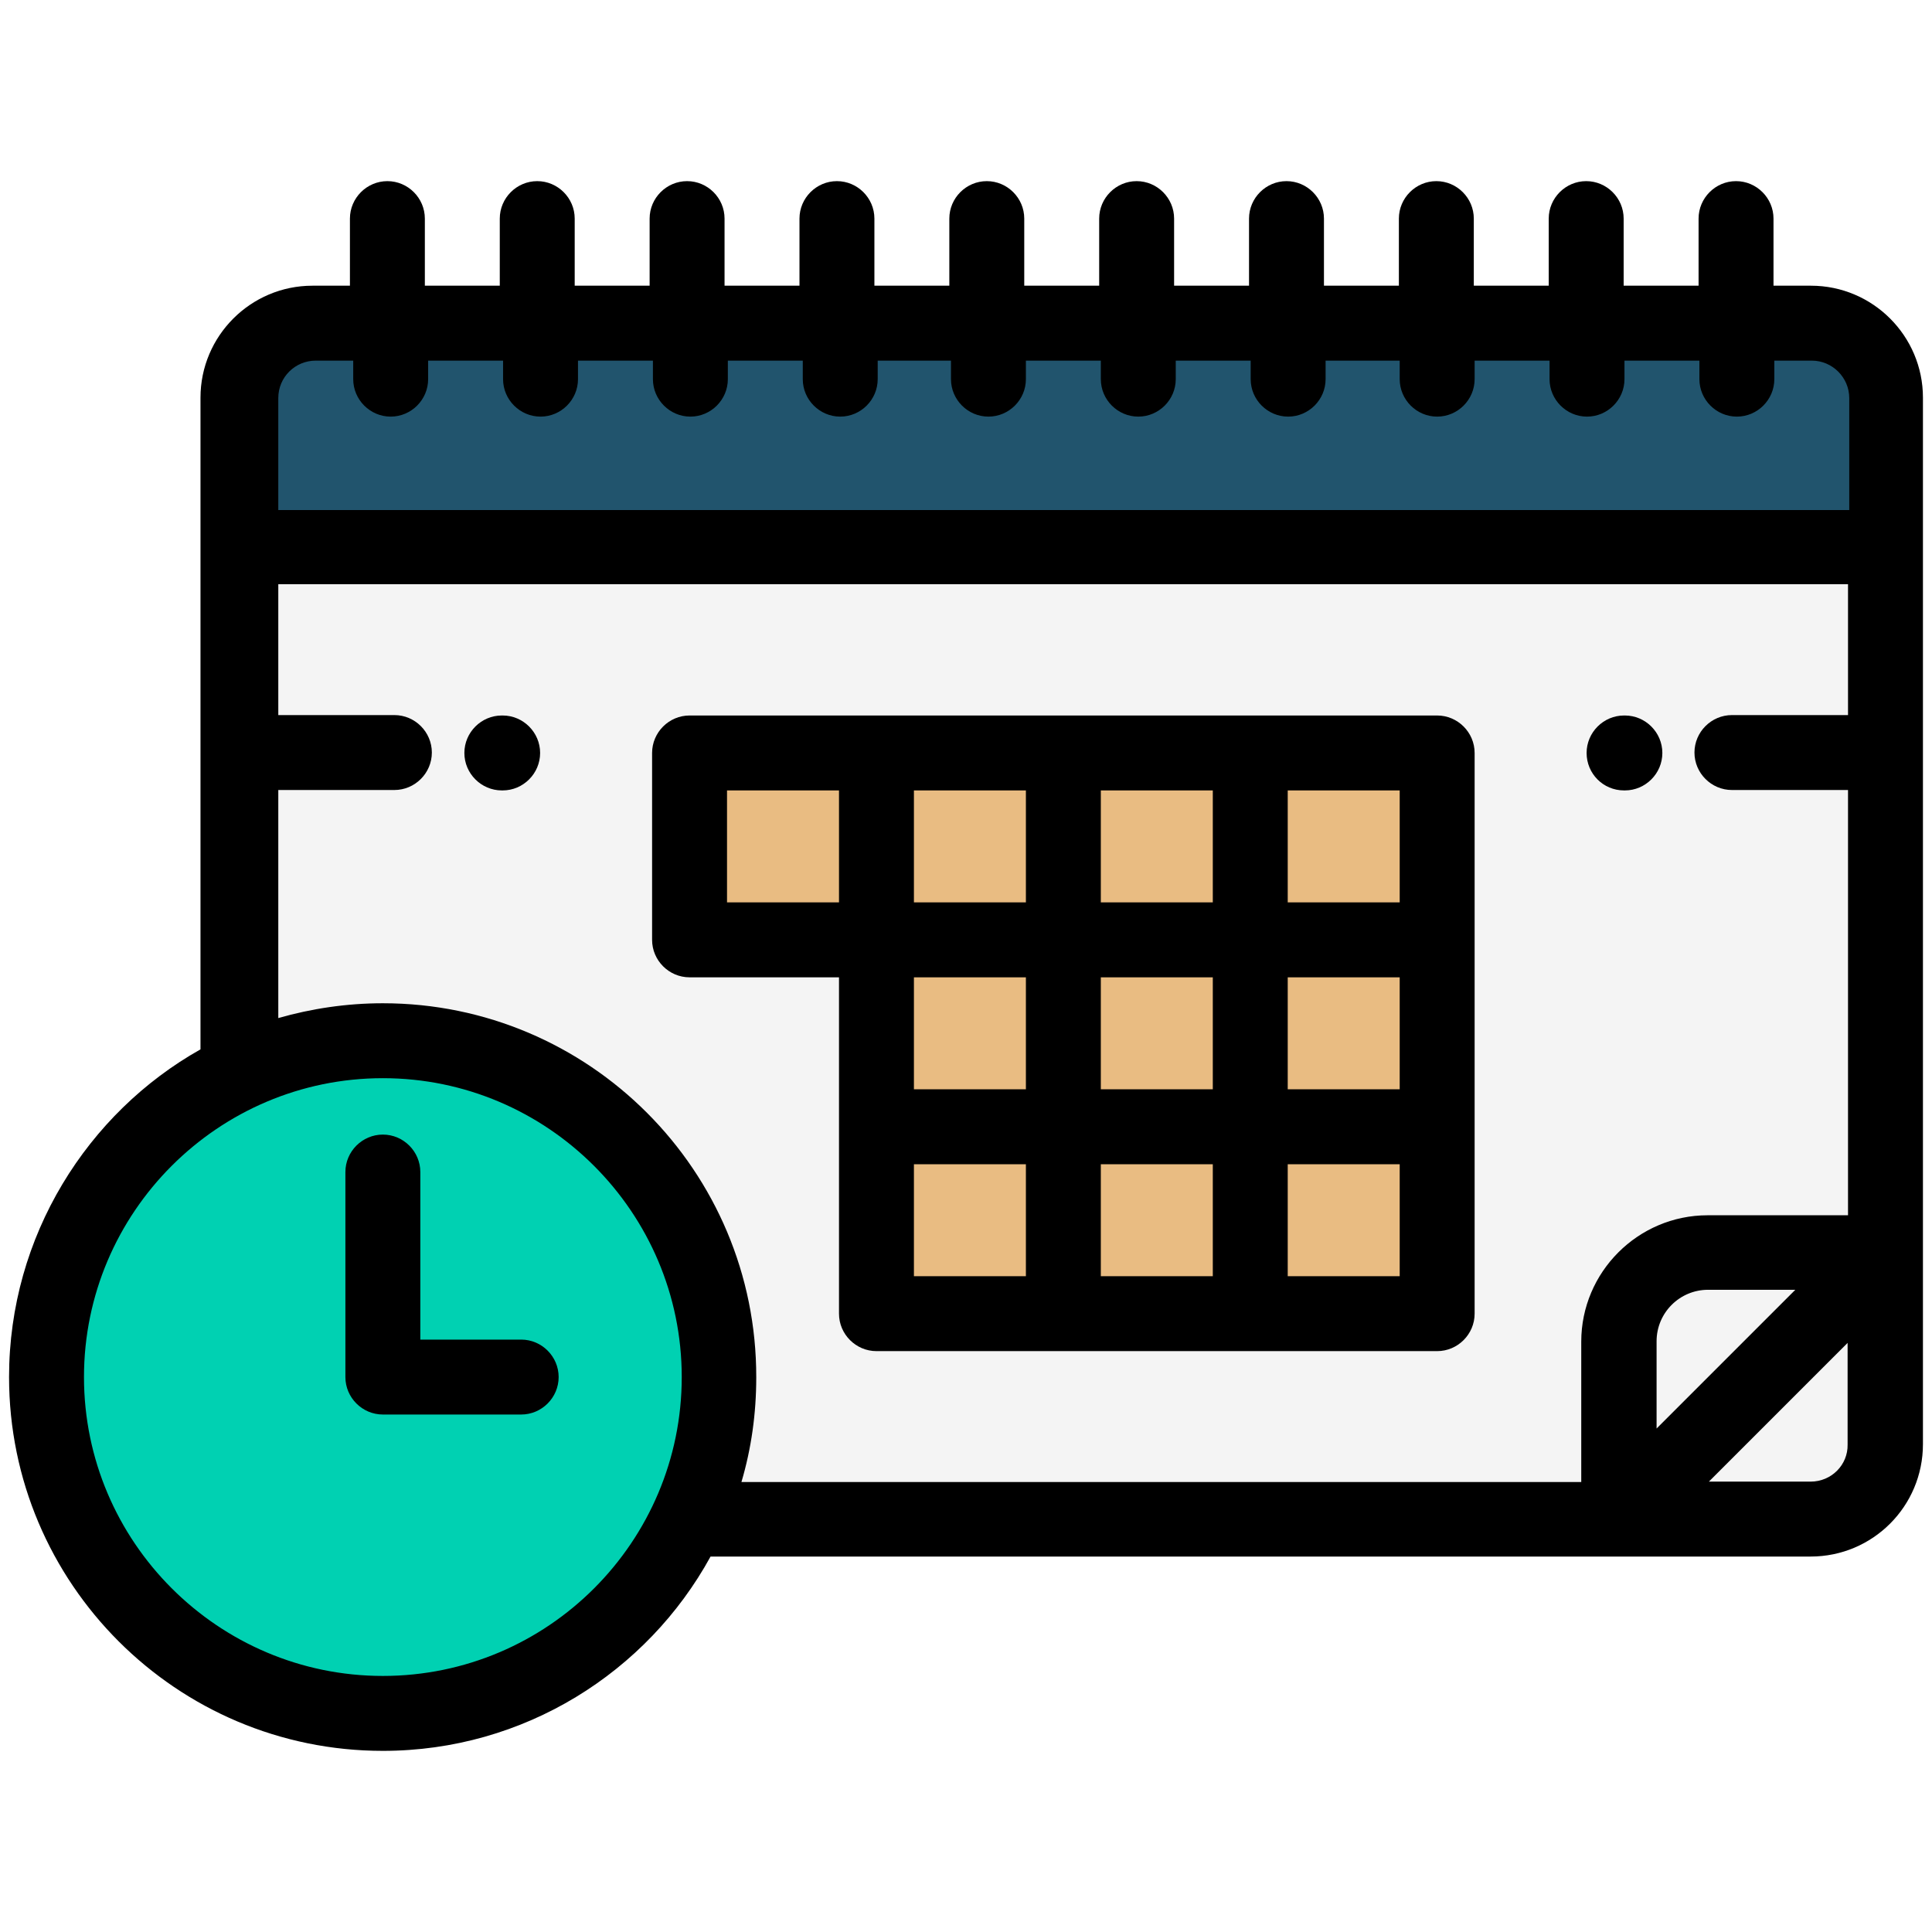
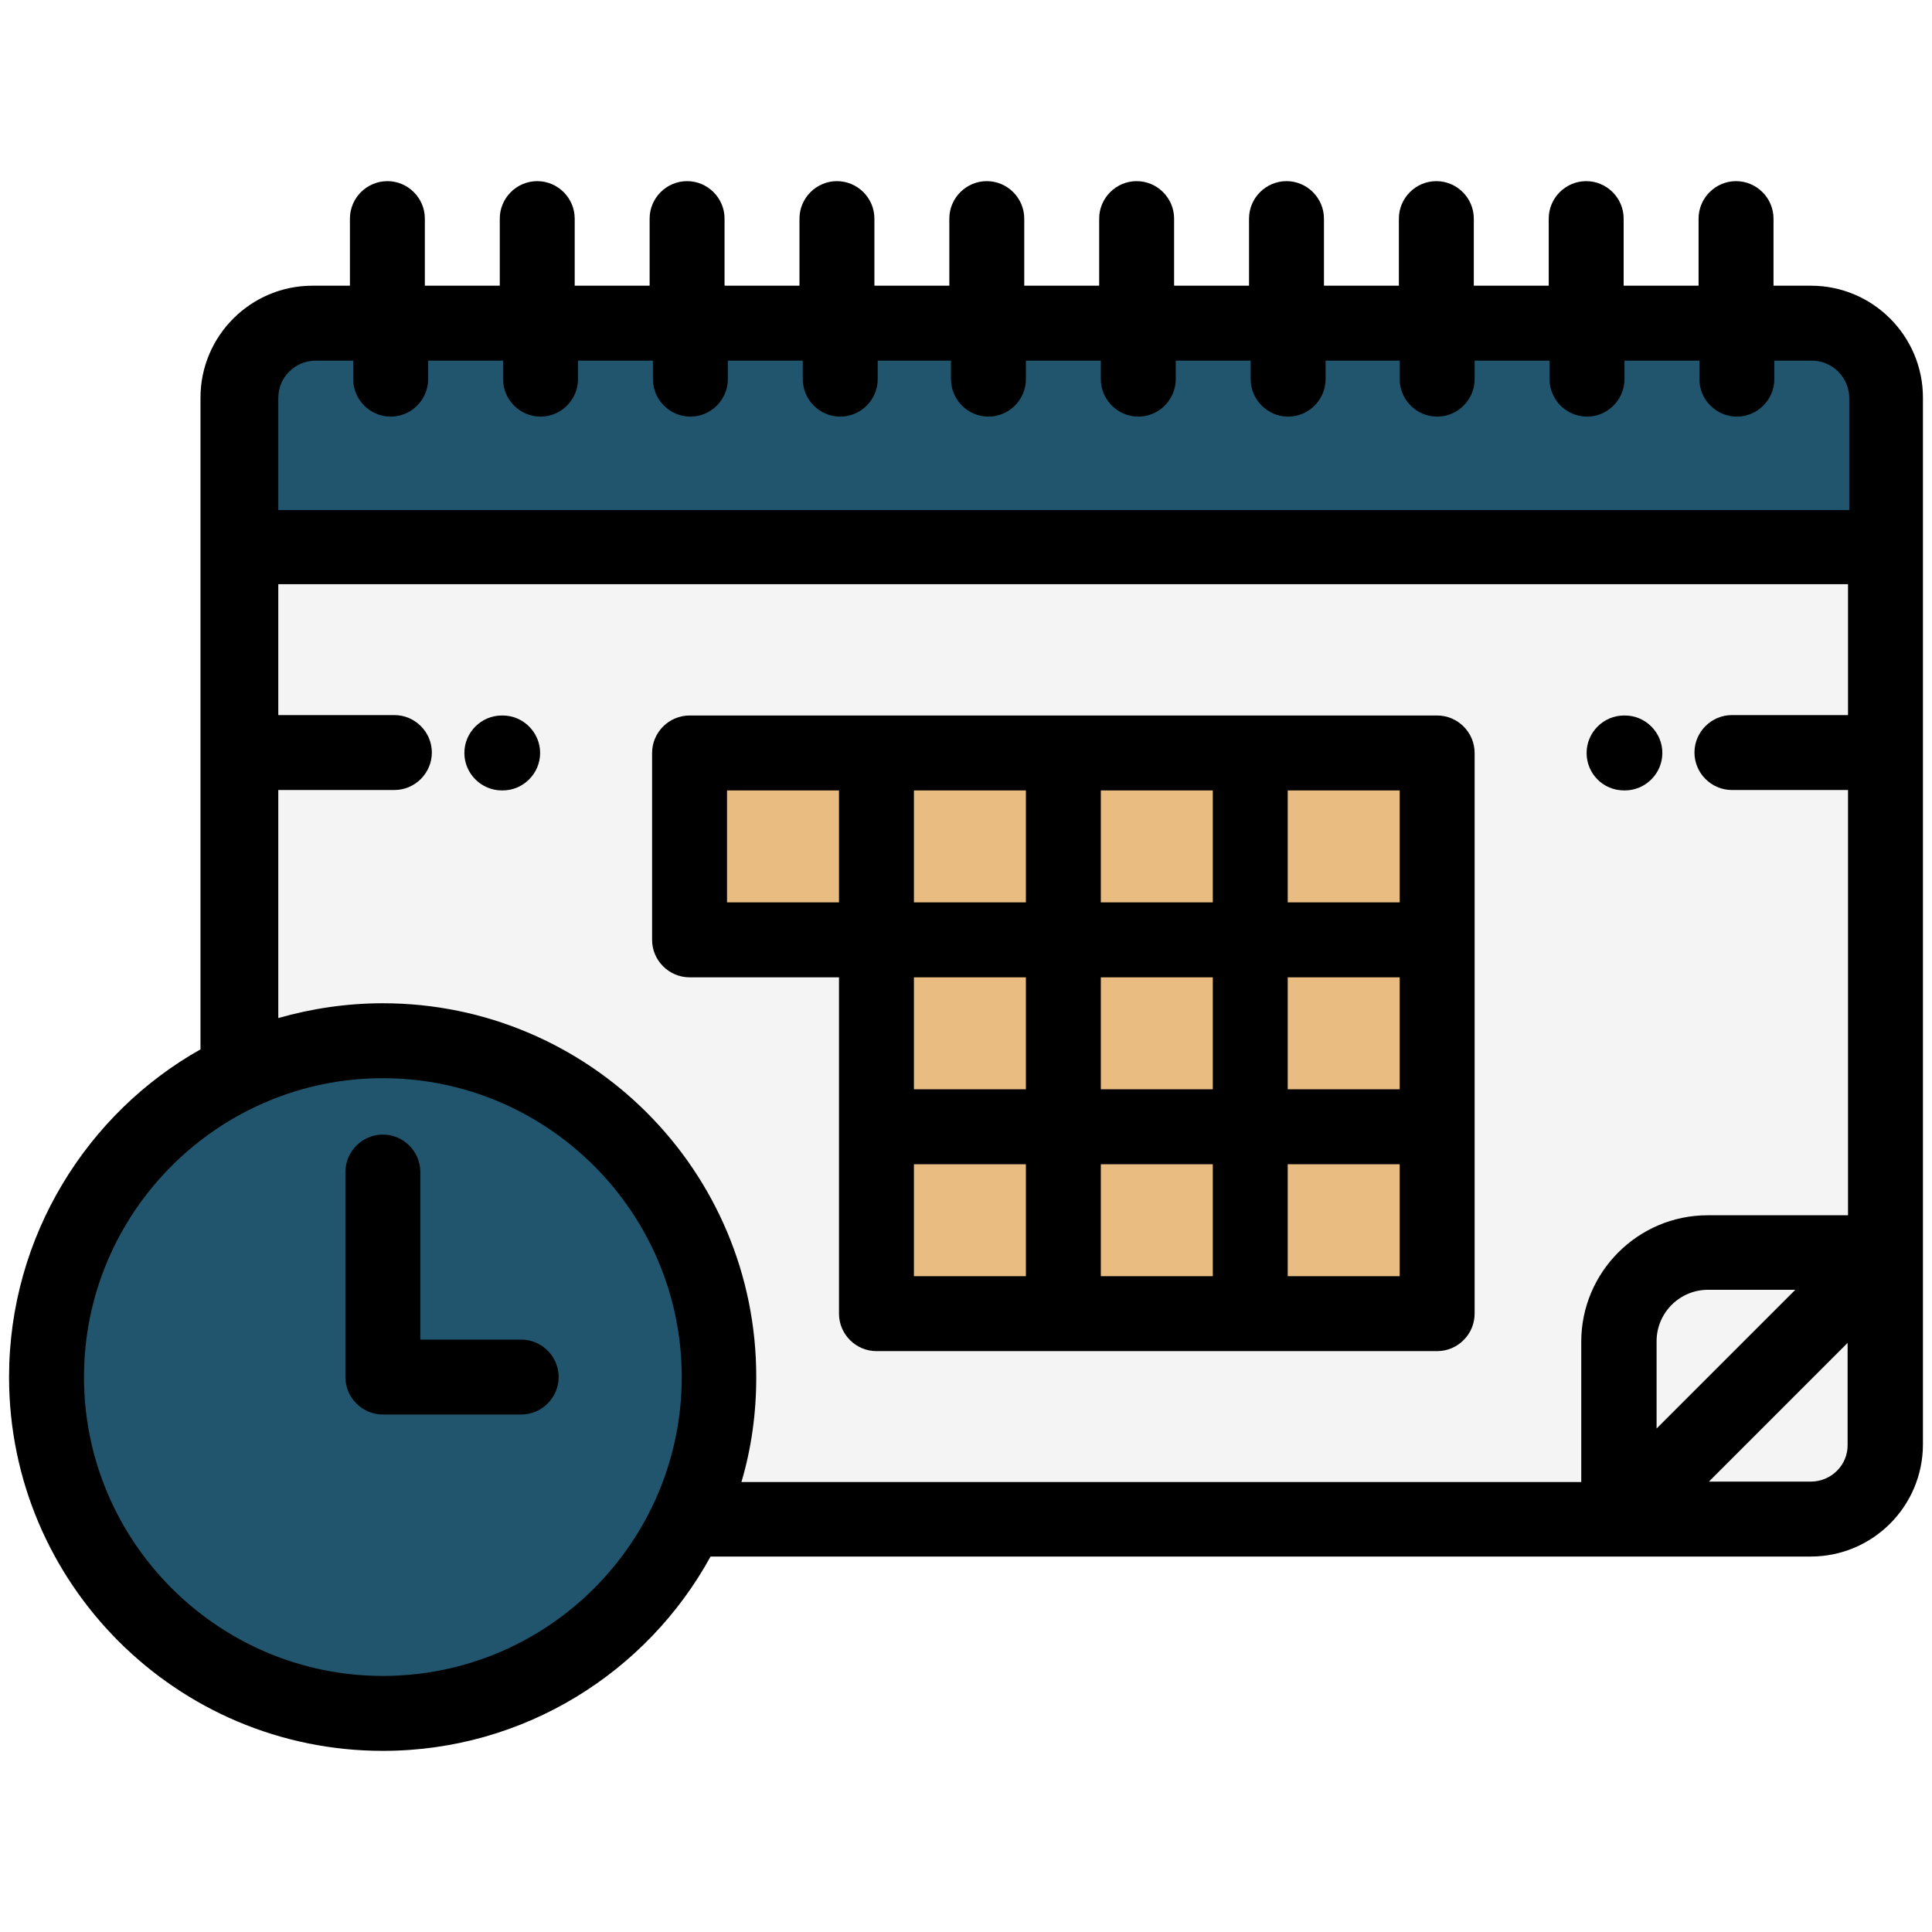
<svg xmlns="http://www.w3.org/2000/svg" version="1.1" id="Capa_1" x="0px" y="0px" viewBox="85 -214.3 469.3 469.3" style="enable-background:new 85 -214.3 469.3 469.3;" xml:space="preserve">
  <style type="text/css">
- 	.st0{fill:#00D1B2;}
+ 	.st0{fill:#21546d;}
	.st1{fill:#F4F4F4;}
	.st2{fill:#21546d;}
	.st3{fill:#E9BC82;}
</style>
  <g>
    <g>
      <path class="st0" d="M259.7,120.2c0-45.1-36.6-81.7-81.7-81.7c-12.3,0-24,2.7-34.5,7.6c-27.9,13-47.2,41.3-47.2,74.1    c0,45.1,36.6,81.7,81.7,81.7c32.8,0,61.1-19.3,74.1-47.2C257,144.2,259.7,132.5,259.7,120.2z" />
      <path class="st1" d="M178,38.5c45.1,0,81.7,36.6,81.7,81.7c0,12.3-2.7,24-7.6,34.5h226.1v-43.2c0-11.9,9.7-21.6,21.6-21.6H543    V-81.4H143.5v33.8v93.7C154,41.2,165.7,38.5,178,38.5z" />
      <path class="st1" d="M499.8,90c-11.9,0-21.6,9.7-21.6,21.6v43.2L543,90L499.8,90L499.8,90z" />
      <path class="st1" d="M543,90l-64.7,64.7h46.6c10,0,18.2-8.2,18.2-18.2V90L543,90z" />
      <path class="st2" d="M143.5-81.4H543v-36.3c0-10-8.2-18.2-18.2-18.2h-18.2h-36.3h-36.3h-36.3h-36.3h-36.3h-36.3h-36.3h-36.3h-36.3    h-18.2c-10,0-18.2,8.2-18.2,18.2V-81.4z" />
      <polygon class="st3" points="252.5,-31.4 301.2,-31.4 434.1,-31.4 434.1,14 434.1,108.1 301.2,108.1 301.2,14 252.5,14   " />
    </g>
    <path d="M211.6,111.1h-24.5V70.4c0-5-4.1-9.1-9.1-9.1c-5,0-9.1,4.1-9.1,9.1v49.8c0,5,4.1,9.1,9.1,9.1h33.6c5,0,9.1-4.1,9.1-9.1   C220.7,115.2,216.6,111.1,211.6,111.1z" />
    <path d="M207.1-40.5h-0.2c-5,0-9.1,4.1-9.1,9.1s4.1,9.1,9.1,9.1h0.2c5,0,9.1-4.1,9.1-9.1C216.2-36.4,212.1-40.5,207.1-40.5z" />
    <path d="M479.5-22.3h0.2c5,0,9.1-4.1,9.1-9.1s-4.1-9.1-9.1-9.1h-0.2c-5,0-9.1,4.1-9.1,9.1S474.4-22.3,479.5-22.3z" />
    <path d="M552.1,136.5v-254.2c0-15-12.2-27.2-27.2-27.2h-9.1v-16.3c0-5-4.1-9.1-9.1-9.1c-5,0-9.1,4.1-9.1,9.1v16.3h-18.2v-16.3   c0-5-4.1-9.1-9.1-9.1c-5,0-9.1,4.1-9.1,9.1v16.3h-18.2v-16.3c0-5-4.1-9.1-9.1-9.1c-5,0-9.1,4.1-9.1,9.1v16.3h-18.2v-16.3   c0-5-4.1-9.1-9.1-9.1c-5,0-9.1,4.1-9.1,9.1v16.3h-18.2v-16.3c0-5-4.1-9.1-9.1-9.1c-5,0-9.1,4.1-9.1,9.1v16.3h-18.2v-16.3   c0-5-4.1-9.1-9.1-9.1c-5,0-9.1,4.1-9.1,9.1v16.3h-18.2v-16.3c0-5-4.1-9.1-9.1-9.1c-5,0-9.1,4.1-9.1,9.1v16.3h-18.2v-16.3   c0-5-4.1-9.1-9.1-9.1c-5,0-9.1,4.1-9.1,9.1v16.3h-18.2v-16.3c0-5-4.1-9.1-9.1-9.1s-9.1,4.1-9.1,9.1v16.3h-18.2v-16.3   c0-5-4.1-9.1-9.1-9.1c-5,0-9.1,4.1-9.1,9.1v16.3h-9.1c-15,0-27.2,12.2-27.2,27.2V40.6C106.3,56,87.2,85.9,87.2,120.2   c0,50.1,40.7,90.8,90.8,90.8c34.3,0,64.2-19.1,79.6-47.2h267.2C539.9,163.8,552.1,151.6,552.1,136.5L552.1,136.5   C552.1,136.5,552.1,136.5,552.1,136.5z M161.7-126.7h9.1v4.5c0,5,4.1,9.1,9.1,9.1c5,0,9.1-4.1,9.1-9.1v-4.5h18.2v4.5   c0,5,4.1,9.1,9.1,9.1s9.1-4.1,9.1-9.1v-4.5h18.2v4.5c0,5,4.1,9.1,9.1,9.1s9.1-4.1,9.1-9.1v-4.5h18.2v4.5c0,5,4.1,9.1,9.1,9.1   s9.1-4.1,9.1-9.1v-4.5H316v4.5c0,5,4.1,9.1,9.1,9.1c5,0,9.1-4.1,9.1-9.1v-4.5h18.2v4.5c0,5,4.1,9.1,9.1,9.1c5,0,9.1-4.1,9.1-9.1   v-4.5h18.2v4.5c0,5,4.1,9.1,9.1,9.1c5,0,9.1-4.1,9.1-9.1v-4.5H425v4.5c0,5,4.1,9.1,9.1,9.1c5,0,9.1-4.1,9.1-9.1v-4.5h18.2v4.5   c0,5,4.1,9.1,9.1,9.1c5,0,9.1-4.1,9.1-9.1v-4.5h18.2v4.5c0,5,4.1,9.1,9.1,9.1c5,0,9.1-4.1,9.1-9.1v-4.5h9.1c5,0,9.1,4.1,9.1,9.1   v27.2H152.6v-27.2C152.6-122.7,156.7-126.7,161.7-126.7z M178,192.8c-40,0-72.6-32.6-72.6-72.6S138,47.6,178,47.6   c40,0,72.6,32.6,72.6,72.6S218.1,192.8,178,192.8z M178,29.4c-8.8,0-17.4,1.3-25.4,3.6v-55.4h28.2c5,0,9.1-4.1,9.1-9.1   s-4.1-9.1-9.1-9.1h-28.2v-31.8h381.3v31.8h-28.2c-5,0-9.1,4.1-9.1,9.1s4.1,9.1,9.1,9.1h28.2V80.9h-34.1   c-16.9,0-30.7,13.8-30.7,30.7v34.1h-204c2.4-8.1,3.6-16.6,3.6-25.4C268.8,70.1,228.1,29.4,178,29.4z M521.1,99l-33.7,33.7v-21.2   c0-6.9,5.6-12.5,12.5-12.5H521.1z M524.8,145.6h-24.7l33.7-33.7v24.7C533.9,141.5,529.9,145.6,524.8,145.6z" />
    <path d="M288.8,59.4v45.4c0,5,4.1,9.1,9.1,9.1h45.4h45.4h45.4c5,0,9.1-4.1,9.1-9.1V59.4V14v-45.4c0-5-4.1-9.1-9.1-9.1h-45.4h-45.4   h-45.4h-45.4c-5,0-9.1,4.1-9.1,9.1V14c0,5,4.1,9.1,9.1,9.1h36.3V59.4z M425,50.3h-27.2V23.1H425V50.3z M379.6,50.3h-27.2V23.1h27.2   V50.3z M334.2,50.3H307V23.1h27.2V50.3z M307,68.5h27.2v27.2H307V68.5z M352.4,68.5h27.2v27.2h-27.2V68.5z M425,95.7h-27.2V68.5   H425V95.7z M425,4.9h-27.2v-27.2H425V4.9z M379.6,4.9h-27.2v-27.2h27.2V4.9z M334.2,4.9H307v-27.2h27.2V4.9z M261.6-22.3h27.2V4.9   h-27.2V-22.3z" />
  </g>
</svg>
